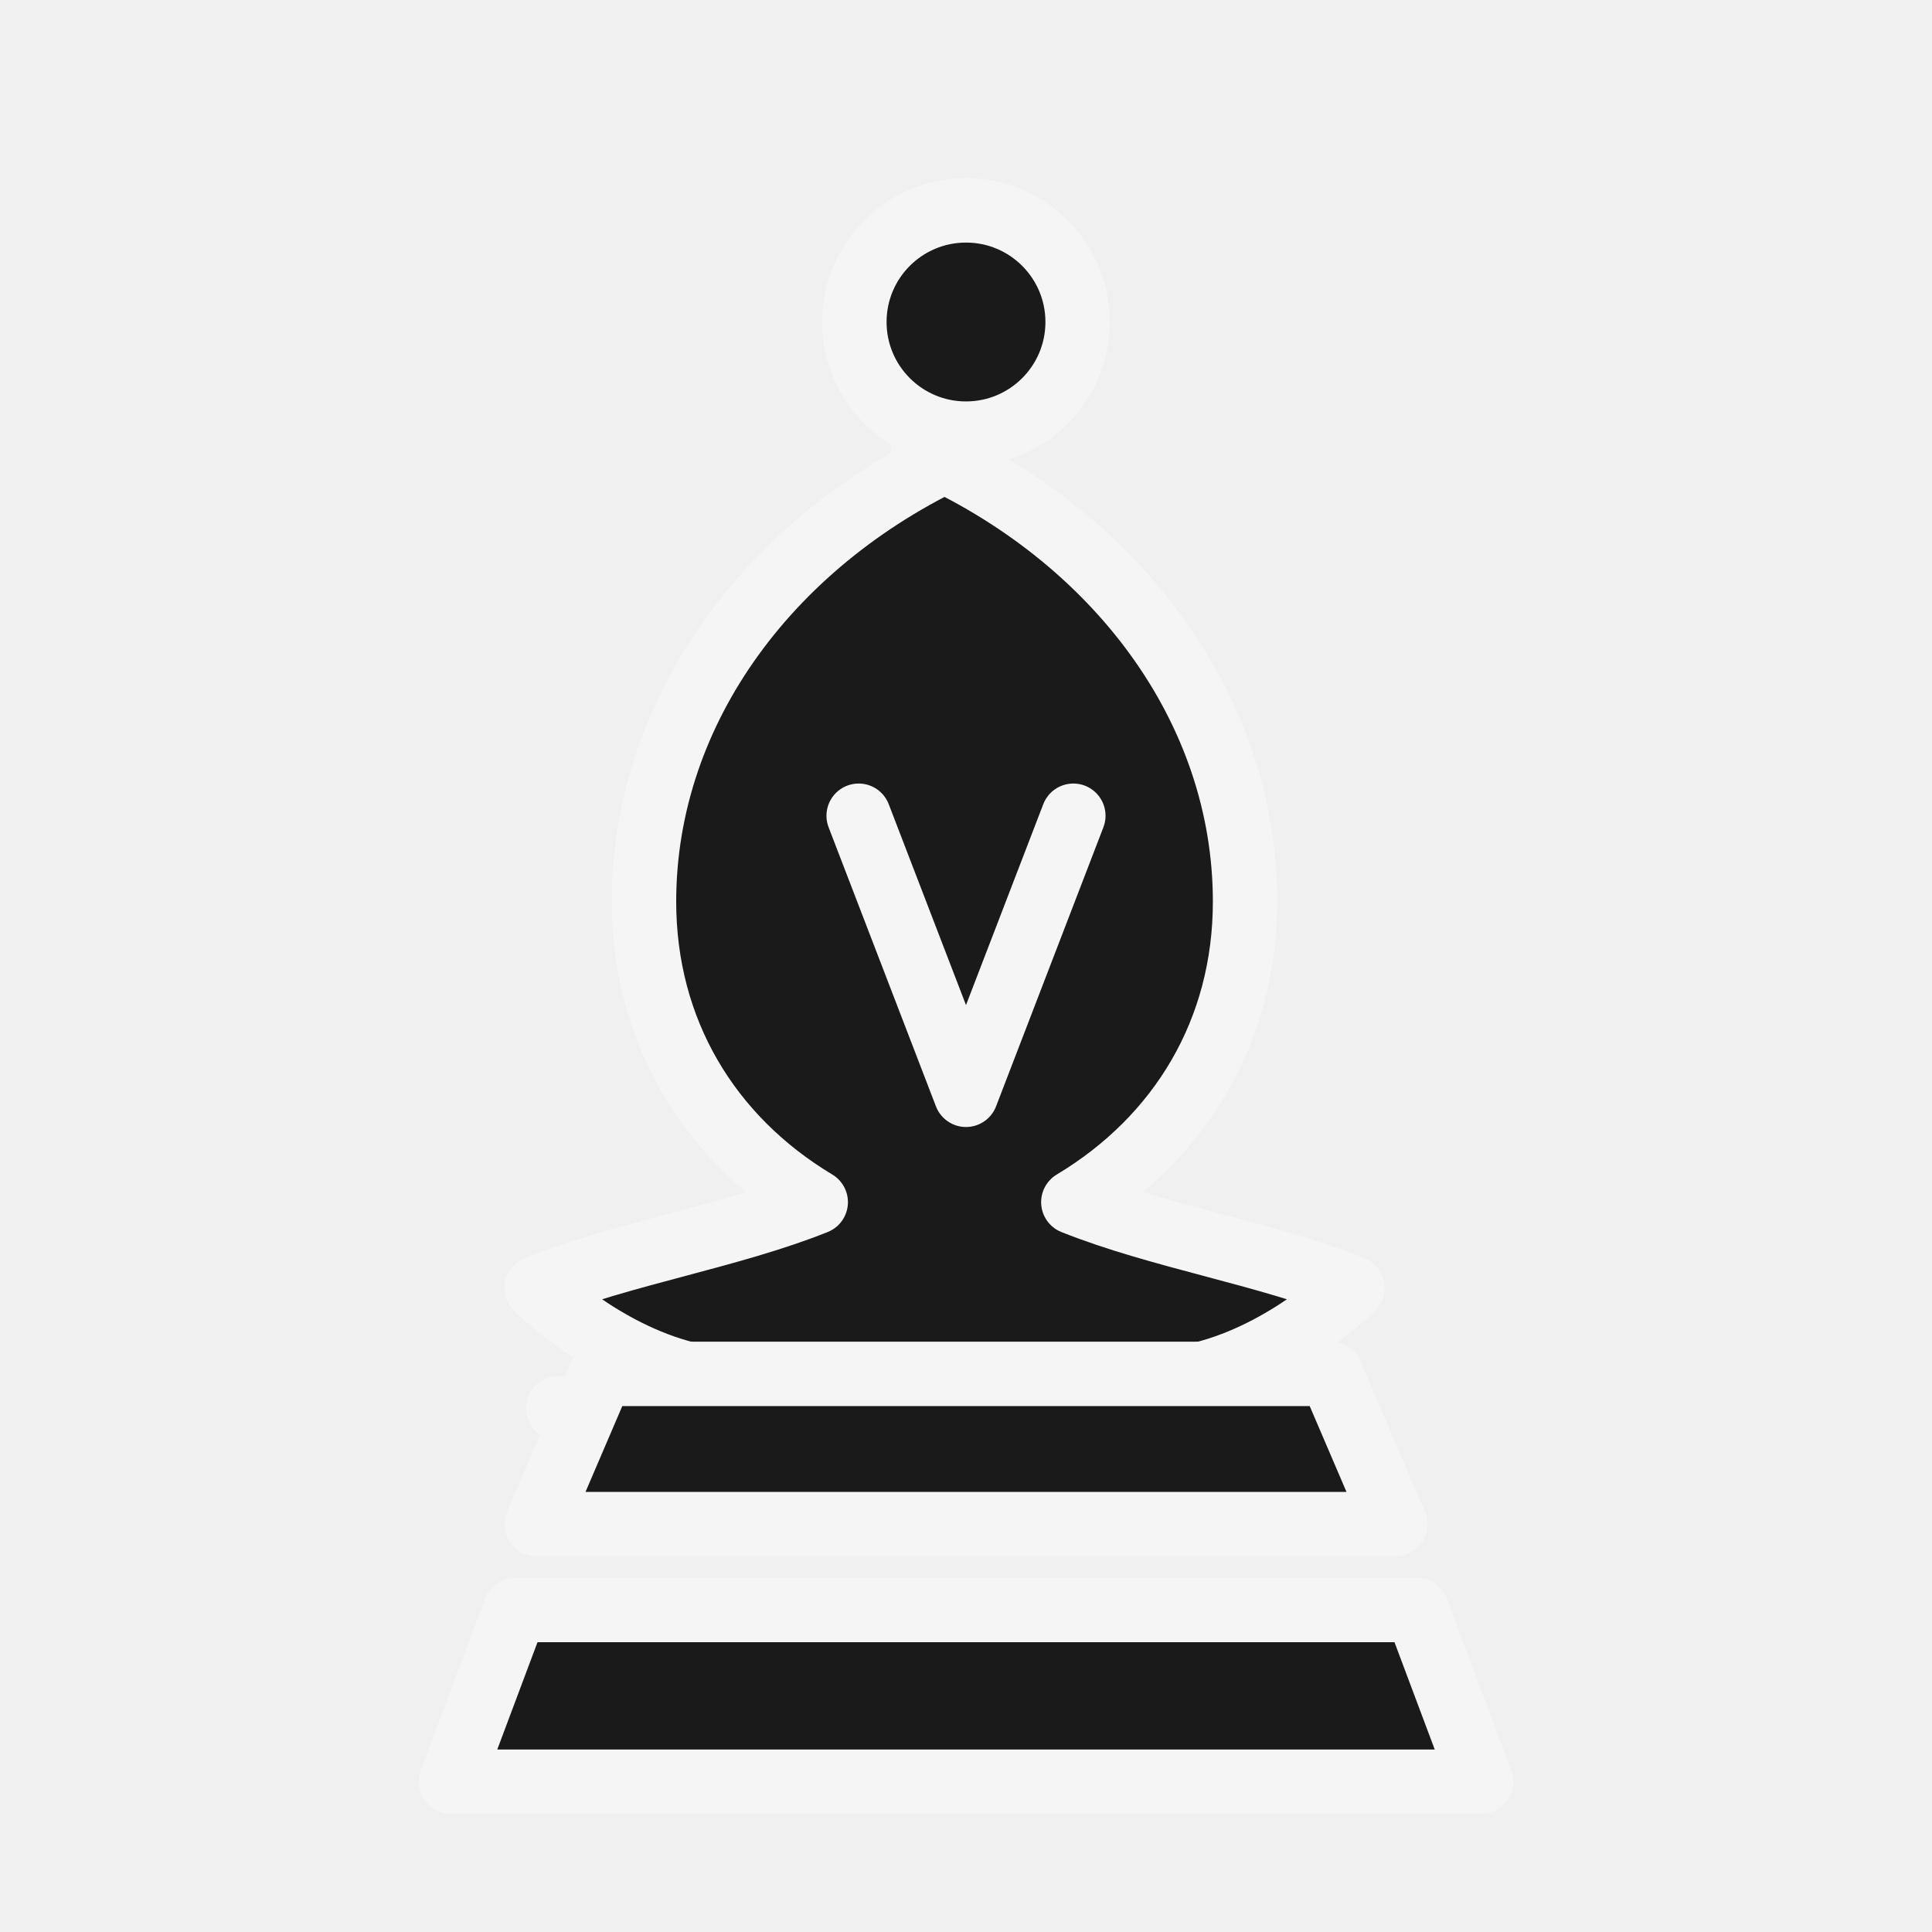
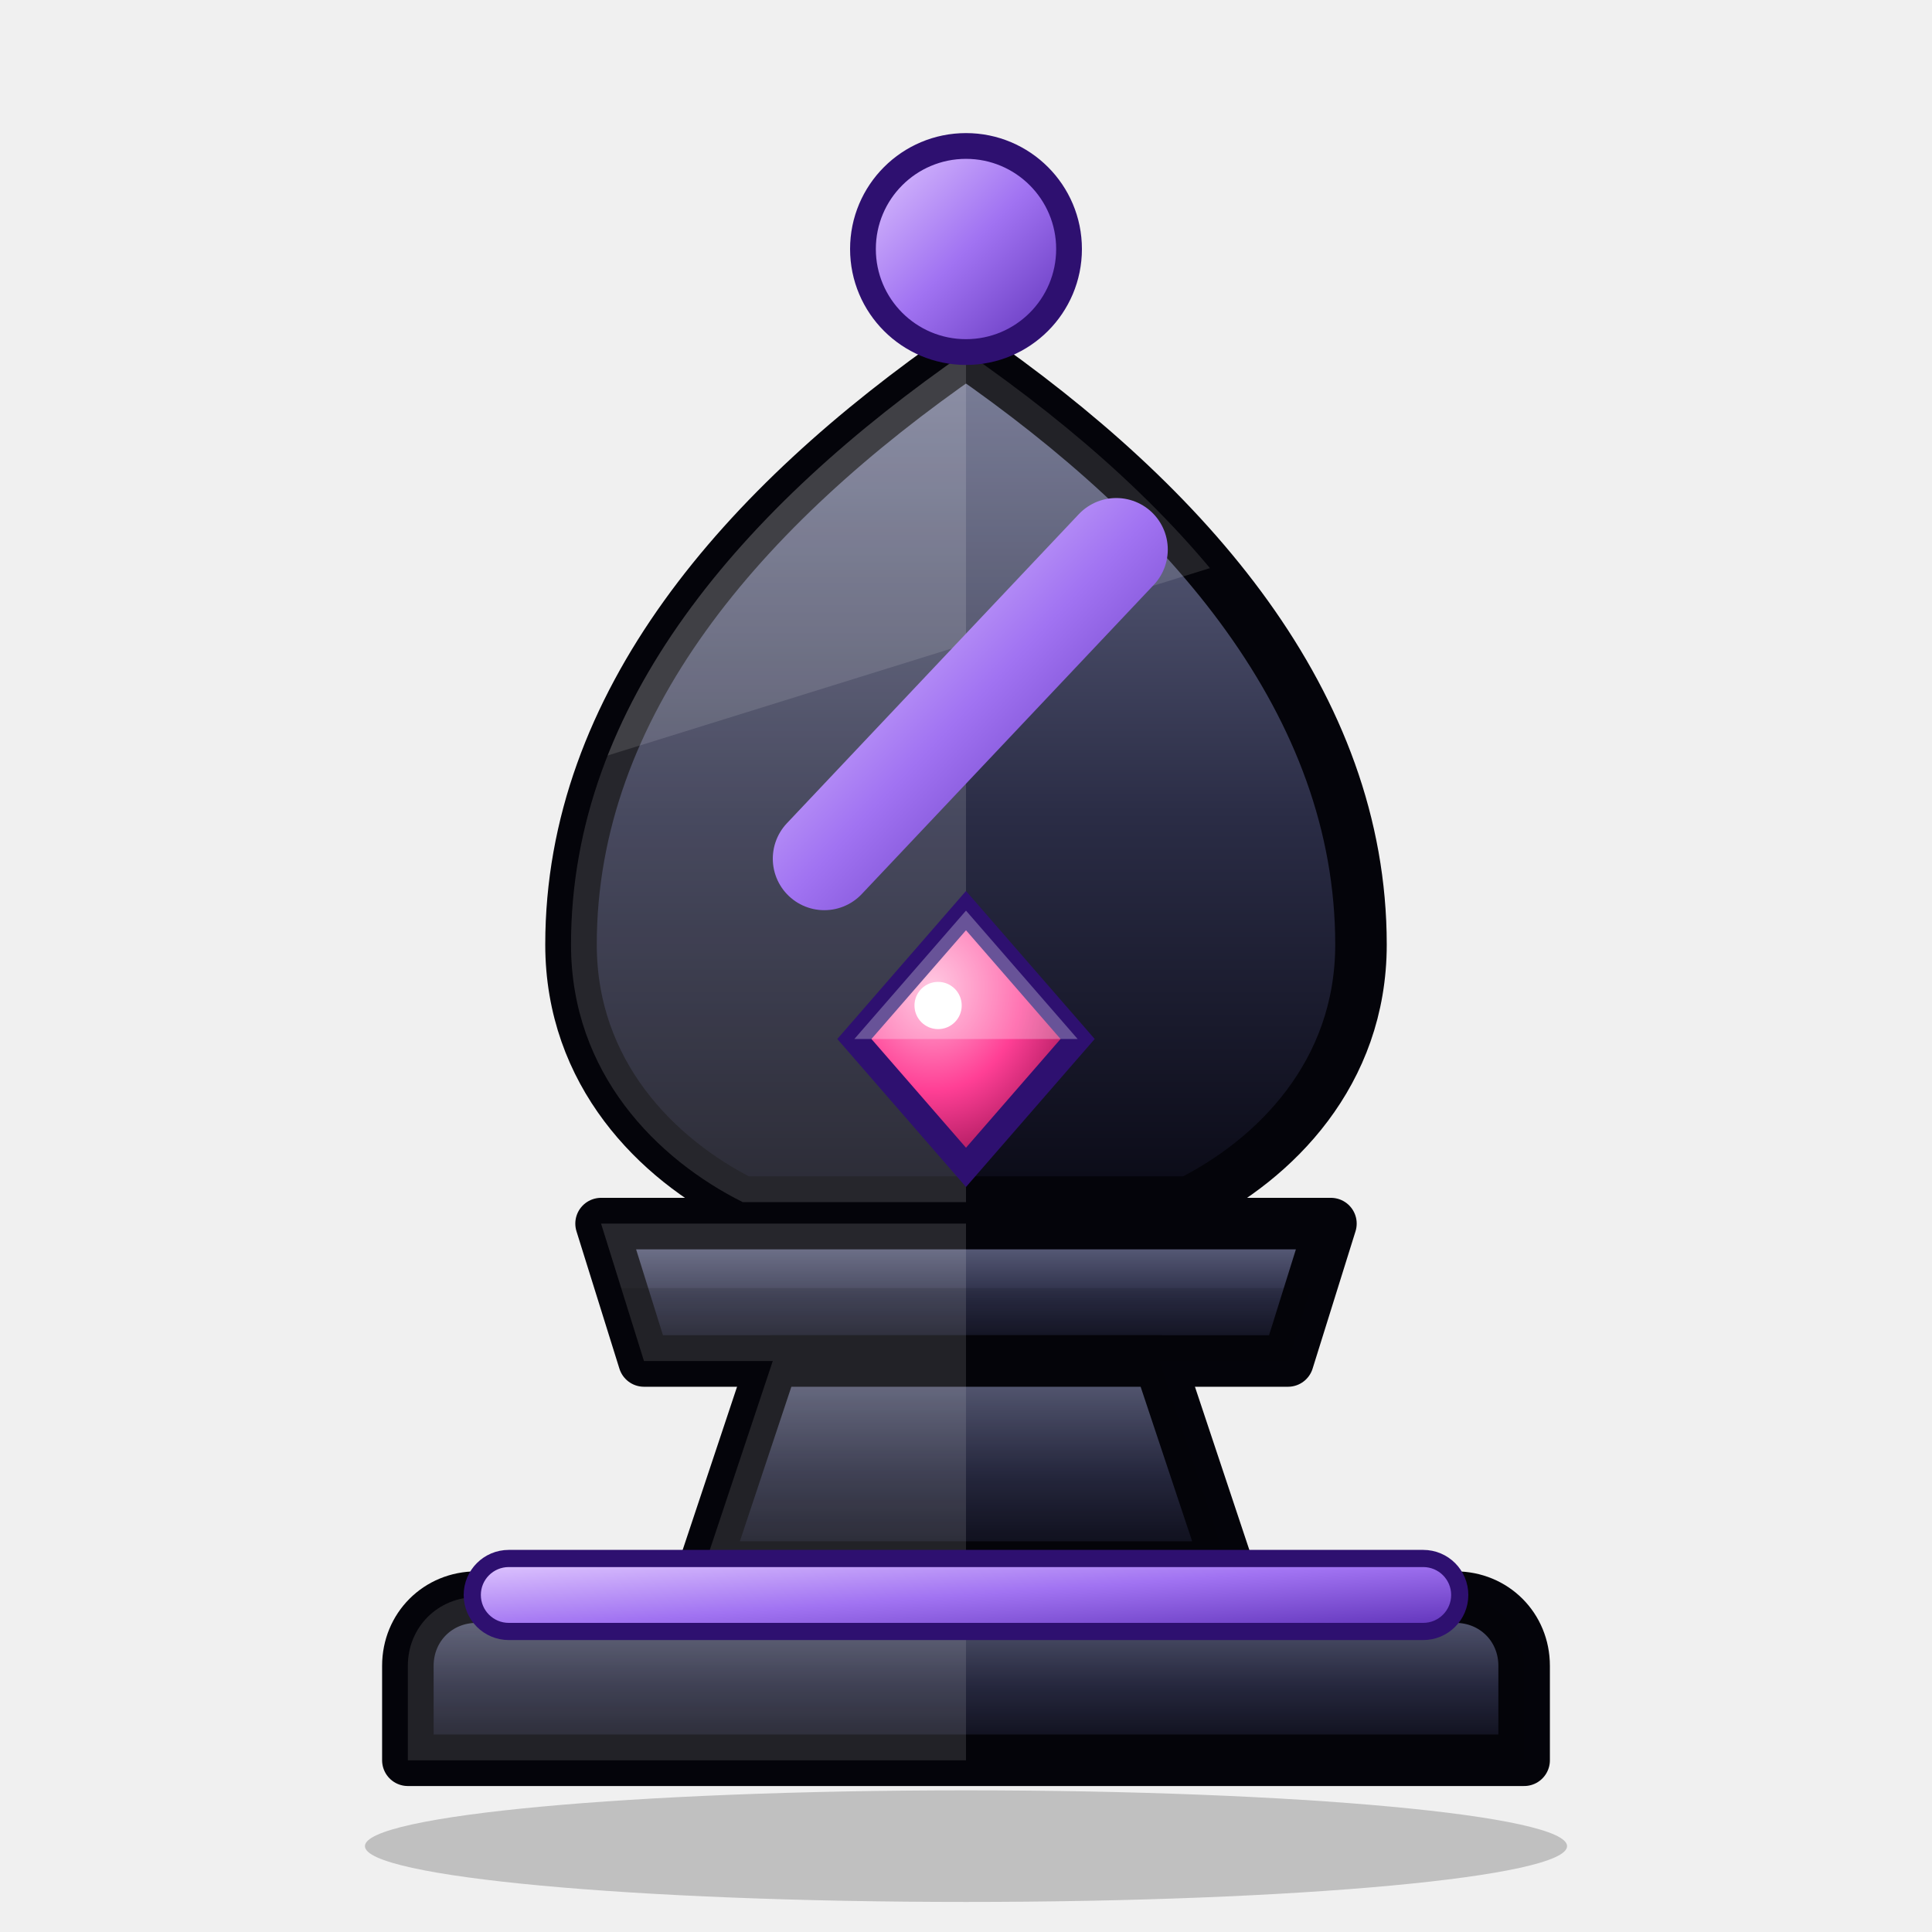
<svg xmlns="http://www.w3.org/2000/svg" viewBox="0 0 45 45">
-   <g fill="#1A1A1A" stroke="#F5F5F5" stroke-width="1.5" stroke-linecap="round" stroke-linejoin="round">
-     <circle cx="22.5" cy="7.5" r="2.6" />
-     <path d="M22.5 10.5c-4.5 2-7.5 6-7.5 10.5 0 3 1.5 5.5 4 7-2 .8-4.5 1.2-6.5 2 0 0 1.5 1.5 3.5 2-.7 1-1.7 1.2-3 .8 1.3 1.3 3 2.2 3 2.2h12s1.7-.9 3-2.2c-1.3.4-2.3.2-3-.8 2-.5 3.5-2 3.5-2-2-.8-4.5-1.2-6.5-2 2.5-1.5 4-4 4-7 0-4.5-3-8.5-7.5-10.5z" />
-     <path d="M20 19l2.5 6.5L25 19" fill="none" />
-     <path d="M14 32h17l1.5 3.5h-20L14 32z" />
-     <path d="M12 37.5h21l1.5 4h-24l1.5-4z" />
+   <defs>
+     <linearGradient id="bB" x1="0" y1="0" x2="0" y2="1">
+       <stop offset="0" stop-color="#6A6E8C" />
+       <stop offset=".55" stop-color="#2A2C45" />
+       <stop offset="1" stop-color="#0A0A16" />
+     </linearGradient>
+     <linearGradient id="bA" x1="0" y1="0" x2="1" y2="1">
+       <stop offset="0" stop-color="#E3CCFF" />
+       <stop offset=".5" stop-color="#A173F2" />
+       <stop offset="1" stop-color="#5B2EB5" />
+     </linearGradient>
+     <radialGradient id="bG" cx=".35" cy=".3" r=".8">
+       <stop offset="0" stop-color="#FFB3D6" />
+       <stop offset=".5" stop-color="#FF3F95" />
+       <stop offset="1" stop-color="#8A0B4A" />
+     </radialGradient>
+     <clipPath id="bC">
+       <path d="M22.5 8.2c-5.2 3.6-9.2 8.2-9.2 13.8 0 3 2 5 4 6h10.4c2-1 4-3 4-6 0-5.6-4-10.2-9.2-13.8z" />
+       <path d="M14 28.5h17l-1 3.2H15z" />
+       <path d="M18 31.7h9l1.6 4.8H16.4z" />
+       <path d="M9.5 41h26v-2.2c0-.9-.7-1.6-1.6-1.6H11.1c-.9 0-1.6.7-1.6 1.6z" />
+     </clipPath>
+   </defs>
+   <ellipse cx="22.5" cy="43" rx="14" ry="1.3" fill="#000" opacity=".2" />
+   <g fill="url(#bB)" stroke="#04040A" stroke-width="1.2" stroke-linejoin="round" stroke-linecap="round">
+     <path d="M22.5 8.2c-5.2 3.6-9.2 8.2-9.2 13.8 0 3 2 5 4 6h10.4c2-1 4-3 4-6 0-5.6-4-10.2-9.2-13.8z" />
+     <path d="M14 28.5h17l-1 3.2H15z" />
+     <path d="M18 31.7h9l1.6 4.8H16.4z" />
+     <path d="M9.5 41h26v-2.2c0-.9-.7-1.6-1.6-1.6H11.1c-.9 0-1.6.7-1.6 1.6z" />
  </g>
+   <g clip-path="url(#bC)">
+     <rect x="0" y="0" width="22.5" height="45" fill="#fff" opacity="0.14" />
+     <rect x="0" y="30" width="45" height="15" fill="#000" opacity=".12" />
+     <path d="M0 0L45 0 45 8 0 22z" fill="#fff" opacity=".12" />
+   </g>
+   <rect x="11" y="36.3" width="23" height="1.7" rx=".85" fill="url(#bA)" stroke="#2E1070" stroke-width=".4" />
+   <path d="M26 12.8l-6.8 7.2" stroke="url(#bA)" stroke-width="2.4" fill="none" stroke-linecap="round" />
+   <circle cx="22.5" cy="5.8" r="2.4" fill="url(#bA)" stroke="#2E1070" stroke-width=".6" />
+   <path d="M22.5 21.21l2.6 2.99-2.6 2.99-2.6-2.99z" fill="url(#bG)" stroke="#2E1070" stroke-width=".6" />
+   <path d="M22.5 21.21l2.6 2.99h-5.2z" fill="#fff" opacity=".28" />
+   <circle cx="21.85" cy="23.42" r=".55" fill="#fff" />
</svg>
